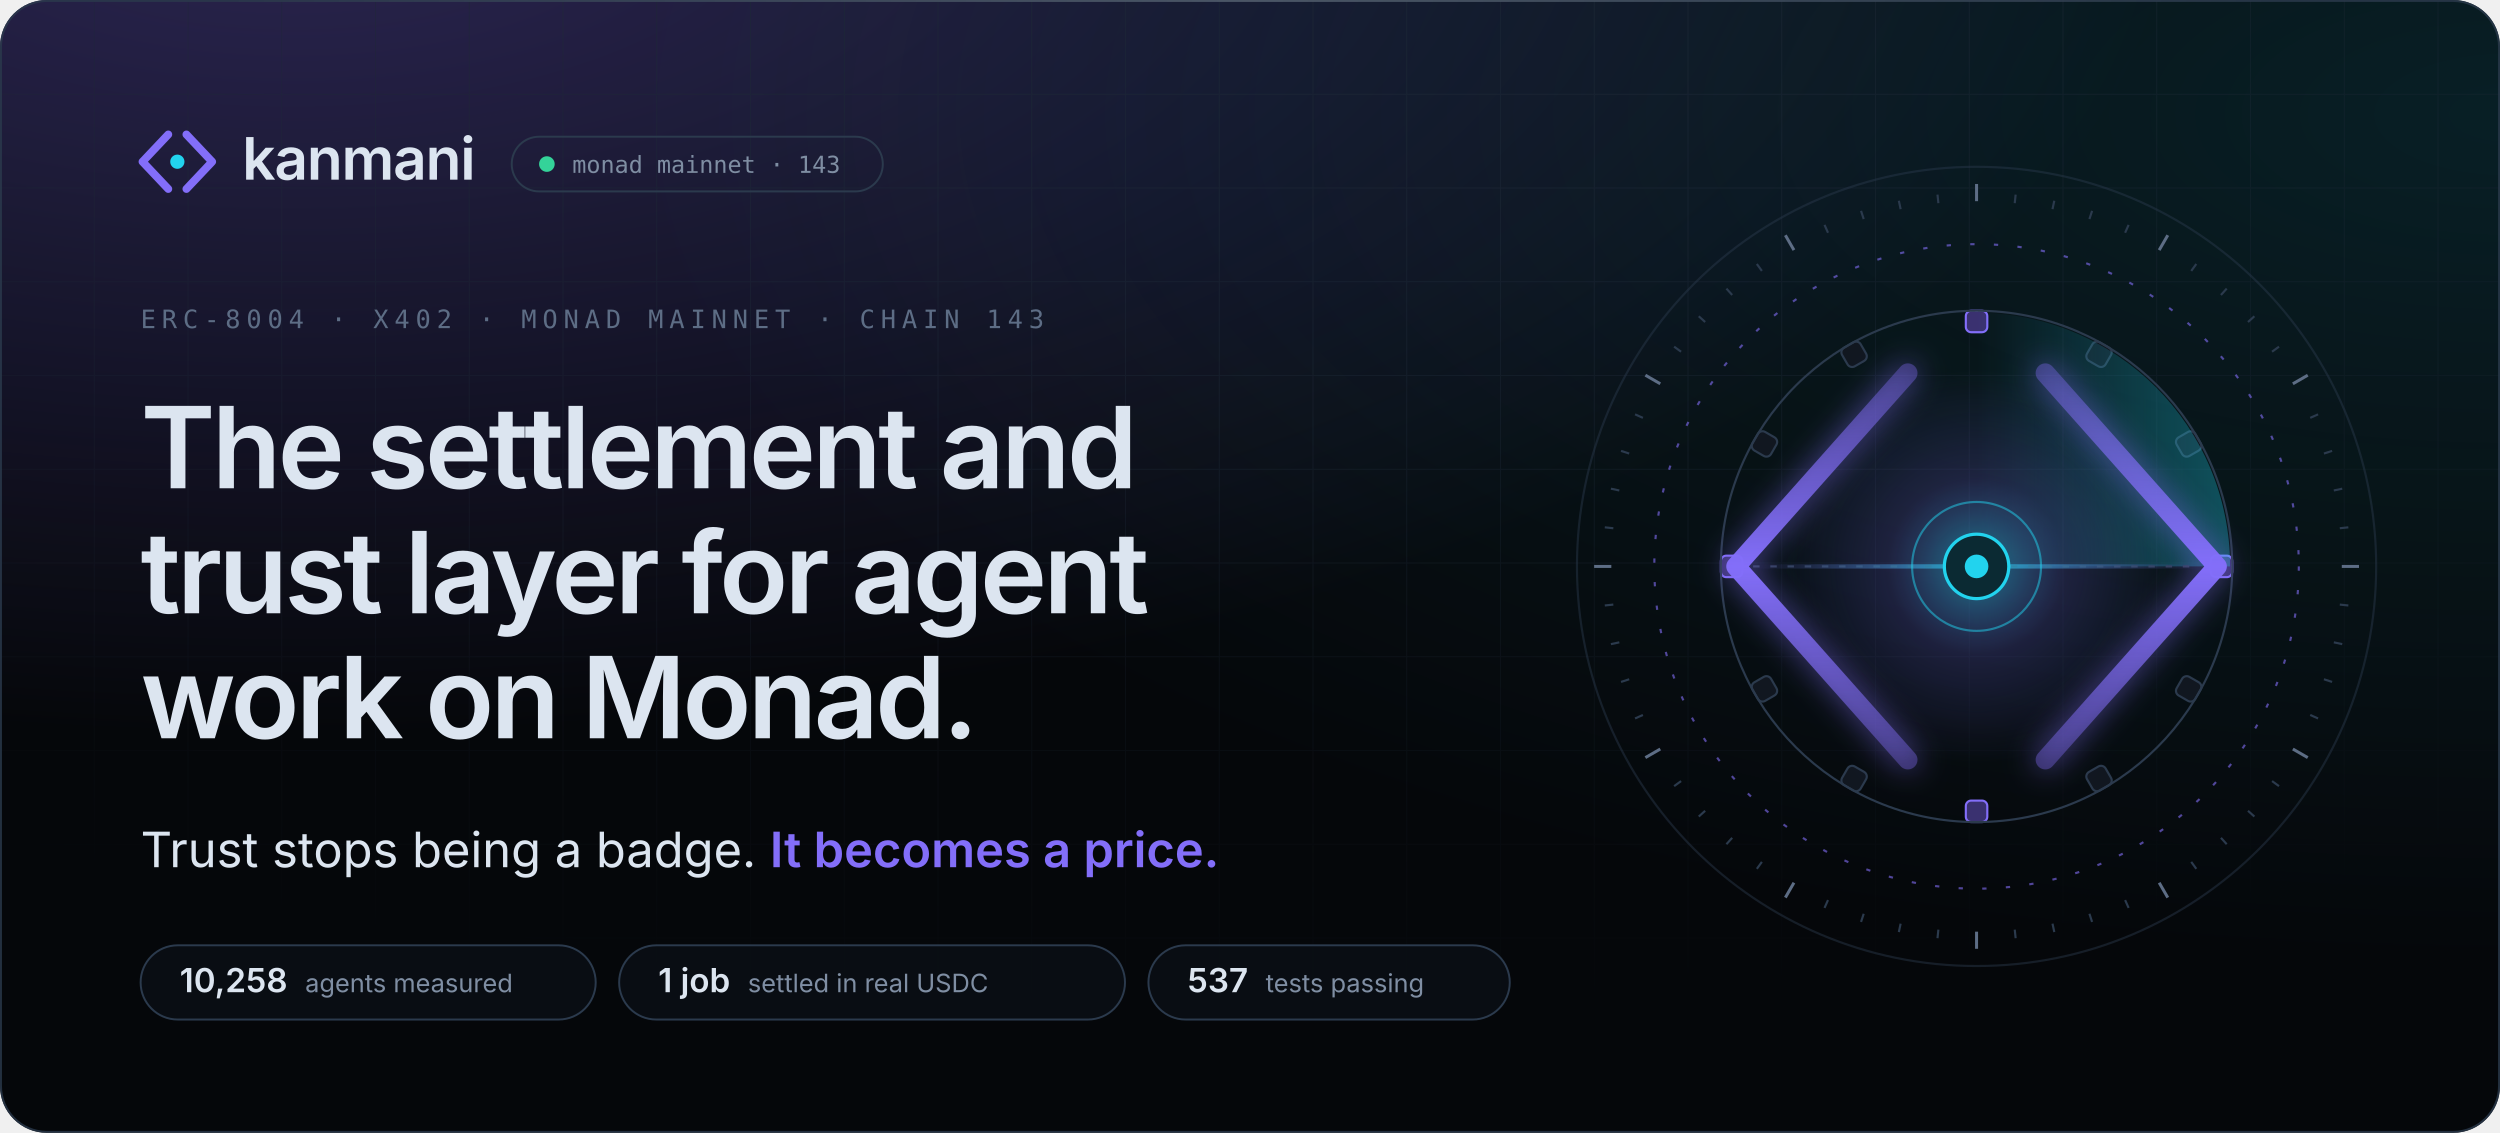
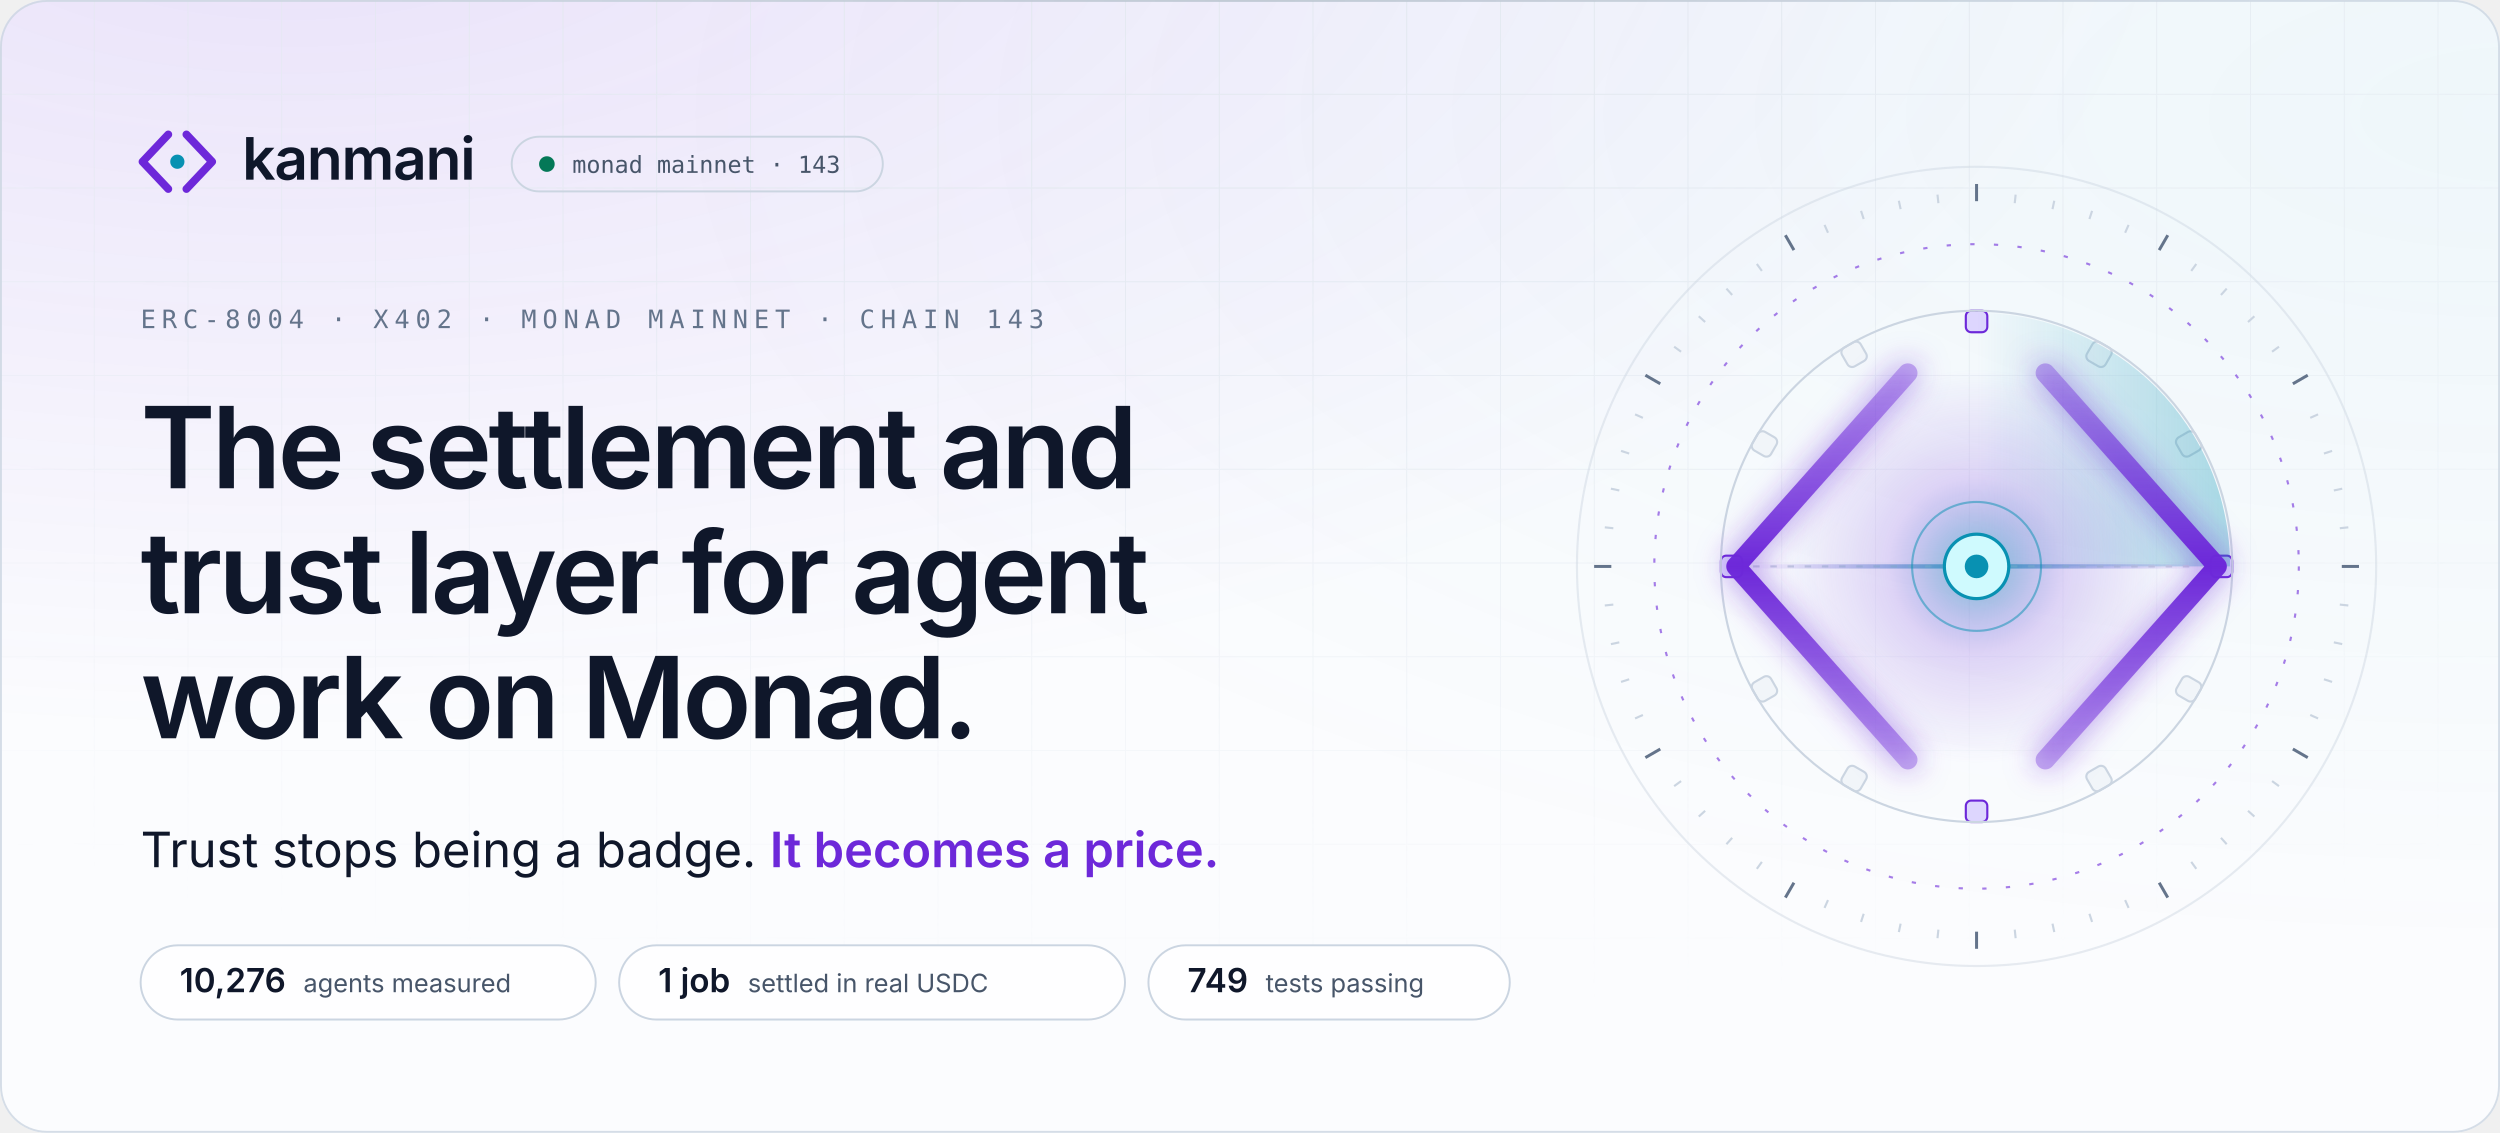
<svg xmlns="http://www.w3.org/2000/svg" width="1280" height="580" viewBox="0 0 1280 580" role="img" aria-label="Kanmani: the settlement and trust layer for agent work on Monad. Trust stops being a badge. It becomes a price.">
  <style>
.sans{font-family:'Space Grotesk','Inter',-apple-system,BlinkMacSystemFont,'Segoe UI',Helvetica,Arial,sans-serif}
.body{font-family:'Inter',-apple-system,BlinkMacSystemFont,'Segoe UI',Helvetica,Arial,sans-serif}
.mono{font-family:'JetBrains Mono',ui-monospace,SFMono-Regular,Menlo,Consolas,monospace}
.in{animation:in .9s cubic-bezier(.16,1,.3,1) backwards;animation-delay:var(--d,0s)}
@keyframes in{from{opacity:0;transform:translateY(10px)}}
@keyframes spin{to{transform:rotate(360deg)}}

.mk path,.mk circle{transform-box:fill-box;transform-origin:center}
.mk-l{animation:mkl 1s cubic-bezier(.16,1,.3,1) .15s backwards}
.mk-r{animation:mkr 1s cubic-bezier(.16,1,.3,1) .15s backwards}
.mk-n{animation:mkn .8s cubic-bezier(.34,1.56,.64,1) .7s backwards}
@keyframes mkl{from{opacity:0;transform:translateX(-6px)}}
@keyframes mkr{from{opacity:0;transform:translateX(6px)}}
@keyframes mkn{from{transform:scale(0)}}

.ap *{transform-box:view-box;transform-origin:200px 200px}
.ap .tk,.ap .bk{transform-origin:0 0}
- .rg{fill:none;stroke:#2b3a4d;stroke-width:1}
- .rg-d{stroke:#836ef9;stroke-dasharray:2 9;opacity:.6}
- .tk{stroke:#2b3a4d;stroke-width:1}.tk-m{stroke:#5d6d85;stroke-width:1.4}
+ .rg{fill:none;stroke:#cbd5e1;stroke-width:1}
+ .rg-d{stroke:#6d28d9;stroke-dasharray:2 9;opacity:.6}
+ .tk{stroke:#cbd5e1;stroke-width:1}.tk-m{stroke:#64748b;stroke-width:1.4}
.sp-slow{animation:spin 90s linear infinite}
.sp-rev{animation:spin 60s linear infinite reverse}
.sp-orbit{animation:spin 48s linear infinite}
- .bk{fill:#111720;stroke:#2b3a4d;animation:bt 4s cubic-bezier(.65,0,.35,1) infinite}
- .bk-l{fill:#3a3170;stroke:#836ef9}
+ .bk{fill:#f1f5f9;stroke:#cbd5e1;animation:bt 4s cubic-bezier(.65,0,.35,1) infinite}
+ .bk-l{fill:#ddd6fe;stroke:#6d28d9}
@keyframes bt{0%,70%,100%{opacity:.55}80%{opacity:1}}
.sw{animation:spin 8s linear infinite}
- .wr{stroke:#2b3a4d;stroke-dasharray:3 5}
+ .wr{stroke:#cbd5e1;stroke-dasharray:3 5}
.bm{transform-origin:96px 200px;animation:bm 8s cubic-bezier(.65,0,.35,1) 2s infinite}
@keyframes bm{0%,8%{transform:scaleX(0);opacity:0}30%{transform:scaleX(.5);opacity:1}62%{transform:scaleX(1);opacity:1}80%,100%{transform:scaleX(1);opacity:0}}
.rl{fill:none;stroke-width:9;stroke-linecap:round;stroke-linejoin:round;stroke-dasharray:260}
.rl-l{animation:dr 1.6s cubic-bezier(.16,1,.3,1) .3s backwards,cl 8s cubic-bezier(.65,0,.35,1) 2s infinite}
.rl-r{animation:dr 1.6s cubic-bezier(.16,1,.3,1) .3s backwards,cr 8s cubic-bezier(.65,0,.35,1) 2s infinite}
@keyframes dr{from{stroke-dashoffset:260}}
@keyframes cl{0%,25%,60%,100%{transform:none}38%,46%{transform:translateX(10px)}}
@keyframes cr{0%,25%,60%,100%{transform:none}38%,46%{transform:translateX(-10px)}}
- .pk{fill:#dce5f0;opacity:0}
+ .pk{fill:#0f172a;opacity:0}
.pk-in{animation:pi 8s cubic-bezier(.65,0,.35,1) 2s infinite}
- .pk-out{fill:#22d3ee;animation:po 8s cubic-bezier(.65,0,.35,1) 2s infinite}
+ .pk-out{fill:#0891b2;animation:po 8s cubic-bezier(.65,0,.35,1) 2s infinite}
@keyframes pi{0%{transform:translateX(0);opacity:0}6%{opacity:1}34%{transform:translateX(96px);opacity:1}38%,100%{transform:translateX(96px);opacity:0}}
@keyframes po{0%,48%{transform:translateX(0) scale(.4);opacity:0}52%{transform:translateX(6px);opacity:1}78%{transform:translateX(96px);opacity:1}84%,100%{transform:translateX(96px);opacity:0}}
.gl{animation:gl 8s cubic-bezier(.65,0,.35,1) 2s infinite}
@keyframes gl{0%,30%,70%,100%{opacity:.65;transform:scale(1)}42%{opacity:1;transform:scale(1.08)}}
- .nd{fill:#0b2a33;stroke:#22d3ee;stroke-width:1.5;animation:nl 1s cubic-bezier(.34,1.56,.64,1) 1.1s backwards,nb 8s cubic-bezier(.65,0,.35,1) 2s infinite}
+ .nd{fill:#cffafe;stroke:#0891b2;stroke-width:1.5;animation:nl 1s cubic-bezier(.34,1.56,.64,1) 1.1s backwards,nb 8s cubic-bezier(.65,0,.35,1) 2s infinite}
.cr{animation:nl 1s cubic-bezier(.34,1.56,.64,1) 1.2s backwards}
@keyframes nl{from{transform:scale(0)}}
@keyframes nb{0%,34%,56%,100%{transform:scale(1)}40%{transform:scale(1.18)}}
- .pl{fill:none;stroke:#22d3ee;stroke-width:1.2;opacity:0;animation:pu 8s cubic-bezier(.25,1,.5,1) infinite}
+ .pl{fill:none;stroke:#0891b2;stroke-width:1.2;opacity:0;animation:pu 8s cubic-bezier(.25,1,.5,1) infinite}
@keyframes pu{0%,38%{transform:scale(.7);opacity:0}40%{opacity:.85}66%,100%{transform:scale(4.4);opacity:0}}

.live{animation:lv 2.4s cubic-bezier(.65,0,.35,1) infinite}
@keyframes lv{0%,100%{opacity:1}50%{opacity:.35}}

@media (prefers-reduced-motion:reduce){
  *{animation:none!important}
  .rm-hide{opacity:0!important}
}
</style>
  <defs>
    <radialGradient id="g0" cx="0.12" cy="-0.1" r=".75">
-       <stop offset="0" stop-color="#836ef9" stop-opacity="0.3" />
-       <stop offset="1" stop-color="#836ef9" stop-opacity="0" />
+       <stop offset="0" stop-color="#6d28d9" stop-opacity="0.123" />
+       <stop offset="1" stop-color="#6d28d9" stop-opacity="0" />
    </radialGradient>
    <radialGradient id="g1" cx="1.0" cy="0.1" r=".75">
-       <stop offset="0" stop-color="#22d3ee" stop-opacity="0.12" />
-       <stop offset="1" stop-color="#22d3ee" stop-opacity="0" />
+       <stop offset="0" stop-color="#0891b2" stop-opacity="0.049" />
+       <stop offset="1" stop-color="#0891b2" stop-opacity="0" />
    </radialGradient>
    <pattern id="grid" width="48" height="48" patternUnits="userSpaceOnUse">
-       <path d="M48 0H0V48" fill="none" stroke="#1d2836" stroke-width="1" />
+       <path d="M48 0H0V48" fill="none" stroke="#e2e8f0" stroke-width="1" />
    </pattern>
    <radialGradient id="gridmask-g" cx=".5" cy="0" r=".9">
-       <stop offset=".2" stop-color="#fff" stop-opacity=".55" />
+       <stop offset=".2" stop-color="#fff" stop-opacity="0.88" />
      <stop offset="1" stop-color="#fff" stop-opacity="0" />
    </radialGradient>
    <mask id="gridmask">
      <rect width="1280" height="580" fill="url(#gridmask-g)" />
    </mask>
    <linearGradient id="edge" x1="0" x2="1">
-       <stop offset="0" stop-color="#fff" stop-opacity="0" />
-       <stop offset=".5" stop-color="#fff" stop-opacity=".16" />
-       <stop offset="1" stop-color="#fff" stop-opacity="0" />
+       <stop offset="0" stop-color="#0f172a" stop-opacity="0" />
+       <stop offset=".5" stop-color="#0f172a" stop-opacity="0.08" />
+       <stop offset="1" stop-color="#0f172a" stop-opacity="0" />
    </linearGradient>
    <clipPath id="frame">
      <rect width="1280" height="580" rx="24" />
    </clipPath>
  </defs>
-   <rect width="1280" height="580" rx="24" fill="#05070a" />
+   <rect width="1280" height="580" rx="24" fill="#fbfcfe" />
  <g clip-path="url(#frame)">
    <rect width="1280" height="580" rx="24" fill="url(#g0)" />
    <rect width="1280" height="580" rx="24" fill="url(#g1)" />
    <rect width="1280" height="580" fill="url(#grid)" mask="url(#gridmask)" />
  </g>
-   <rect x=".5" y=".5" width="1279" height="579" rx="23.5" fill="none" stroke="#2b3a4d" stroke-opacity=".8" />
+   <rect x=".5" y=".5" width="1279" height="579" rx="23.5" fill="none" stroke="#cbd5e1" stroke-opacity=".8" />
  <rect x="120" y="0" width="1040" height="1" fill="url(#edge)" />
  <g class="in">
    <g transform="translate(66 58) scale(1.55)" class="mk">
-       <path class="mk-l" d="M13 7L4.5 16L13 25" fill="none" stroke="#836ef9" stroke-width="2.6" stroke-linecap="round" stroke-linejoin="round" />
-       <path class="mk-r" d="M19 7L27.5 16L19 25" fill="none" stroke="#836ef9" stroke-width="2.6" stroke-linecap="round" stroke-linejoin="round" />
-       <circle class="mk-n" cx="16" cy="16" r="2.35" fill="#22d3ee" />
-     </g>
-     <text x="124" y="92" class="sans" font-size="30" font-weight="600" letter-spacing="-.6" fill="#dce5f0">kanmani</text>
-     <rect x="262" y="70" width="190" height="28" rx="14" fill="none" stroke="#2b3a4d" />
-     <circle cx="280" cy="84" r="4" fill="#34d399" class="live" />
-     <text x="293" y="88.5" class="mono" font-size="12" fill="#7f8ea3">monad mainnet · 143</text>
-   </g>
-   <text x="72" y="168" class="mono in" style="--d:.15s" font-size="13" letter-spacing="3" fill="#5d6d85">ERC-8004 · X402 · MONAD MAINNET · CHAIN 143</text>
-   <text x="72" y="250" class="sans in" style="--d:0.25s" font-size="58" font-weight="600" letter-spacing="-1.8" fill="#dce5f0">The settlement and</text>
-   <text x="72" y="314" class="sans in" style="--d:0.35s" font-size="58" font-weight="600" letter-spacing="-1.8" fill="#dce5f0">trust layer for agent</text>
-   <text x="72" y="378" class="sans in" style="--d:0.45s" font-size="58" font-weight="600" letter-spacing="-1.8" fill="#dce5f0">work on Monad.</text>
+       <path class="mk-l" d="M13 7L4.5 16L13 25" fill="none" stroke="#6d28d9" stroke-width="2.6" stroke-linecap="round" stroke-linejoin="round" />
+       <path class="mk-r" d="M19 7L27.5 16L19 25" fill="none" stroke="#6d28d9" stroke-width="2.6" stroke-linecap="round" stroke-linejoin="round" />
+       <circle class="mk-n" cx="16" cy="16" r="2.35" fill="#0891b2" />
+     </g>
+     <text x="124" y="92" class="sans" font-size="30" font-weight="600" letter-spacing="-.6" fill="#0f172a">kanmani</text>
+     <rect x="262" y="70" width="190" height="28" rx="14" fill="none" stroke="#cbd5e1" />
+     <circle cx="280" cy="84" r="4" fill="#047857" class="live" />
+     <text x="293" y="88.5" class="mono" font-size="12" fill="#475569">monad mainnet · 143</text>
+   </g>
+   <text x="72" y="168" class="mono in" style="--d:.15s" font-size="13" letter-spacing="3" fill="#64748b">ERC-8004 · X402 · MONAD MAINNET · CHAIN 143</text>
+   <text x="72" y="250" class="sans in" style="--d:0.25s" font-size="58" font-weight="600" letter-spacing="-1.8" fill="#0f172a">The settlement and</text>
+   <text x="72" y="314" class="sans in" style="--d:0.35s" font-size="58" font-weight="600" letter-spacing="-1.8" fill="#0f172a">trust layer for agent</text>
+   <text x="72" y="378" class="sans in" style="--d:0.45s" font-size="58" font-weight="600" letter-spacing="-1.8" fill="#0f172a">work on Monad.</text>
  <defs>
    <linearGradient id="shimmer" x1="0" x2="1" gradientUnits="objectBoundingBox">
-       <stop offset="0" stop-color="#836ef9" />
-       <stop offset=".42" stop-color="#836ef9" />
-       <stop offset=".5" stop-color="#22d3ee" />
-       <stop offset=".58" stop-color="#836ef9" />
-       <stop offset="1" stop-color="#836ef9" />
+       <stop offset="0" stop-color="#6d28d9" />
+       <stop offset=".42" stop-color="#6d28d9" />
+       <stop offset=".5" stop-color="#0891b2" />
+       <stop offset=".58" stop-color="#6d28d9" />
+       <stop offset="1" stop-color="#6d28d9" />
      <animateTransform attributeName="gradientTransform" type="translate" values="-1 0;1 0;1 0" keyTimes="0;.55;1" dur="5.5s" begin="1.4s" repeatCount="indefinite" />
    </linearGradient>
  </defs>
-   <text x="72" y="444" class="body in" style="--d:.6s" font-size="25" fill="#dce5f0">Trust stops being a badge. <tspan fill="url(#shimmer)" font-weight="600">It becomes a price.</tspan>
+   <text x="72" y="444" class="body in" style="--d:.6s" font-size="25" fill="#0f172a">Trust stops being a badge. <tspan fill="url(#shimmer)" font-weight="600">It becomes a price.</tspan>
  </text>
  <g class="in" style="--d:1.05s">
-     <rect x="72" y="484" width="233" height="38" rx="19" fill="#0b0f16" fill-opacity=".8" stroke="#2b3a4d" />
-     <text x="92" y="508" class="sans" font-size="17" font-weight="600" fill="#dce5f0">10,258<tspan dx="9" class="body" font-size="13" font-weight="400" fill="#7f8ea3">agents measured</tspan>
+     <rect x="72" y="484" width="233" height="38" rx="19" fill="#ffffff" fill-opacity=".8" stroke="#cbd5e1" />
+     <text x="92" y="508" class="sans" font-size="17" font-weight="600" fill="#0f172a">10,276<tspan dx="9" class="body" font-size="13" font-weight="400" fill="#475569">agents measured</tspan>
    </text>
  </g>
  <g class="in" style="--d:1.13s">
-     <rect x="317.0" y="484" width="259" height="38" rx="19" fill="#0b0f16" fill-opacity=".8" stroke="#2b3a4d" />
-     <text x="337.0" y="508" class="sans" font-size="17" font-weight="600" fill="#dce5f0">1 job<tspan dx="9" class="body" font-size="13" font-weight="400" fill="#7f8ea3">settled in real USDC</tspan>
+     <rect x="317.0" y="484" width="259" height="38" rx="19" fill="#ffffff" fill-opacity=".8" stroke="#cbd5e1" />
+     <text x="337.0" y="508" class="sans" font-size="17" font-weight="600" fill="#0f172a">1 job<tspan dx="9" class="body" font-size="13" font-weight="400" fill="#475569">settled in real USDC</tspan>
    </text>
  </g>
  <g class="in" style="--d:1.21s">
-     <rect x="588.0" y="484" width="185" height="38" rx="19" fill="#0b0f16" fill-opacity=".8" stroke="#2b3a4d" />
-     <text x="608.0" y="508" class="sans" font-size="17" font-weight="600" fill="#dce5f0">537<tspan dx="9" class="body" font-size="13" font-weight="400" fill="#7f8ea3">tests passing</tspan>
+     <rect x="588.0" y="484" width="185" height="38" rx="19" fill="#ffffff" fill-opacity=".8" stroke="#cbd5e1" />
+     <text x="608.0" y="508" class="sans" font-size="17" font-weight="600" fill="#0f172a">749<tspan dx="9" class="body" font-size="13" font-weight="400" fill="#475569">tests passing</tspan>
    </text>
  </g>
  <svg x="792" y="70" width="440" height="440" viewBox="0 0 400 400" overflow="visible" class="ap">
    <defs>
      <radialGradient id="ap-core">
-         <stop offset="0" stop-color="#22d3ee" stop-opacity=".55" />
-         <stop offset=".45" stop-color="#836ef9" stop-opacity=".18" />
-         <stop offset="1" stop-color="#836ef9" stop-opacity="0" />
+         <stop offset="0" stop-color="#0891b2" stop-opacity=".55" />
+         <stop offset=".45" stop-color="#6d28d9" stop-opacity=".18" />
+         <stop offset="1" stop-color="#6d28d9" stop-opacity="0" />
      </radialGradient>
      <linearGradient id="ap-rail" x1="0" y1="0" x2="0" y2="1">
-         <stop offset="0" stop-color="#836ef9" stop-opacity=".35" />
-         <stop offset=".5" stop-color="#836ef9" />
-         <stop offset="1" stop-color="#836ef9" stop-opacity=".35" />
+         <stop offset="0" stop-color="#6d28d9" stop-opacity=".35" />
+         <stop offset=".5" stop-color="#6d28d9" />
+         <stop offset="1" stop-color="#6d28d9" stop-opacity=".35" />
      </linearGradient>
      <linearGradient id="ap-sweep" x1="0" y1="0" x2="1" y2="0">
-         <stop offset="0" stop-color="#22d3ee" stop-opacity="0" />
-         <stop offset="1" stop-color="#22d3ee" stop-opacity=".32" />
+         <stop offset="0" stop-color="#0891b2" stop-opacity="0" />
+         <stop offset="1" stop-color="#0891b2" stop-opacity=".32" />
      </linearGradient>
      <linearGradient id="ap-beam" x1="0" x2="1">
-         <stop offset="0" stop-color="#836ef9" stop-opacity="0" />
-         <stop offset=".5" stop-color="#22d3ee" stop-opacity=".7" />
-         <stop offset="1" stop-color="#836ef9" stop-opacity="0" />
+         <stop offset="0" stop-color="#6d28d9" stop-opacity="0" />
+         <stop offset=".5" stop-color="#0891b2" stop-opacity=".7" />
+         <stop offset="1" stop-color="#6d28d9" stop-opacity="0" />
      </linearGradient>
      <filter id="ap-glow" x="-50%" y="-50%" width="200%" height="200%">
        <feGaussianBlur stdDeviation="7" />
      </filter>
    </defs>
    <circle cx="200" cy="200" r="186" class="rg" opacity=".45" />
    <g class="sp sp-slow">
      <line x1="200" y1="22" x2="200" y2="30" class="tk tk-m" transform="rotate(0 200 200)" />
      <line x1="200" y1="26" x2="200" y2="30" class="tk" transform="rotate(6 200 200)" />
      <line x1="200" y1="26" x2="200" y2="30" class="tk" transform="rotate(12 200 200)" />
      <line x1="200" y1="26" x2="200" y2="30" class="tk" transform="rotate(18 200 200)" />
      <line x1="200" y1="26" x2="200" y2="30" class="tk" transform="rotate(24 200 200)" />
      <line x1="200" y1="22" x2="200" y2="30" class="tk tk-m" transform="rotate(30 200 200)" />
      <line x1="200" y1="26" x2="200" y2="30" class="tk" transform="rotate(36 200 200)" />
      <line x1="200" y1="26" x2="200" y2="30" class="tk" transform="rotate(42 200 200)" />
      <line x1="200" y1="26" x2="200" y2="30" class="tk" transform="rotate(48 200 200)" />
      <line x1="200" y1="26" x2="200" y2="30" class="tk" transform="rotate(54 200 200)" />
      <line x1="200" y1="22" x2="200" y2="30" class="tk tk-m" transform="rotate(60 200 200)" />
      <line x1="200" y1="26" x2="200" y2="30" class="tk" transform="rotate(66 200 200)" />
      <line x1="200" y1="26" x2="200" y2="30" class="tk" transform="rotate(72 200 200)" />
      <line x1="200" y1="26" x2="200" y2="30" class="tk" transform="rotate(78 200 200)" />
      <line x1="200" y1="26" x2="200" y2="30" class="tk" transform="rotate(84 200 200)" />
      <line x1="200" y1="22" x2="200" y2="30" class="tk tk-m" transform="rotate(90 200 200)" />
      <line x1="200" y1="26" x2="200" y2="30" class="tk" transform="rotate(96 200 200)" />
      <line x1="200" y1="26" x2="200" y2="30" class="tk" transform="rotate(102 200 200)" />
      <line x1="200" y1="26" x2="200" y2="30" class="tk" transform="rotate(108 200 200)" />
      <line x1="200" y1="26" x2="200" y2="30" class="tk" transform="rotate(114 200 200)" />
      <line x1="200" y1="22" x2="200" y2="30" class="tk tk-m" transform="rotate(120 200 200)" />
      <line x1="200" y1="26" x2="200" y2="30" class="tk" transform="rotate(126 200 200)" />
      <line x1="200" y1="26" x2="200" y2="30" class="tk" transform="rotate(132 200 200)" />
      <line x1="200" y1="26" x2="200" y2="30" class="tk" transform="rotate(138 200 200)" />
      <line x1="200" y1="26" x2="200" y2="30" class="tk" transform="rotate(144 200 200)" />
      <line x1="200" y1="22" x2="200" y2="30" class="tk tk-m" transform="rotate(150 200 200)" />
      <line x1="200" y1="26" x2="200" y2="30" class="tk" transform="rotate(156 200 200)" />
      <line x1="200" y1="26" x2="200" y2="30" class="tk" transform="rotate(162 200 200)" />
      <line x1="200" y1="26" x2="200" y2="30" class="tk" transform="rotate(168 200 200)" />
      <line x1="200" y1="26" x2="200" y2="30" class="tk" transform="rotate(174 200 200)" />
      <line x1="200" y1="22" x2="200" y2="30" class="tk tk-m" transform="rotate(180 200 200)" />
      <line x1="200" y1="26" x2="200" y2="30" class="tk" transform="rotate(186 200 200)" />
      <line x1="200" y1="26" x2="200" y2="30" class="tk" transform="rotate(192 200 200)" />
      <line x1="200" y1="26" x2="200" y2="30" class="tk" transform="rotate(198 200 200)" />
      <line x1="200" y1="26" x2="200" y2="30" class="tk" transform="rotate(204 200 200)" />
      <line x1="200" y1="22" x2="200" y2="30" class="tk tk-m" transform="rotate(210 200 200)" />
      <line x1="200" y1="26" x2="200" y2="30" class="tk" transform="rotate(216 200 200)" />
      <line x1="200" y1="26" x2="200" y2="30" class="tk" transform="rotate(222 200 200)" />
      <line x1="200" y1="26" x2="200" y2="30" class="tk" transform="rotate(228 200 200)" />
      <line x1="200" y1="26" x2="200" y2="30" class="tk" transform="rotate(234 200 200)" />
      <line x1="200" y1="22" x2="200" y2="30" class="tk tk-m" transform="rotate(240 200 200)" />
      <line x1="200" y1="26" x2="200" y2="30" class="tk" transform="rotate(246 200 200)" />
      <line x1="200" y1="26" x2="200" y2="30" class="tk" transform="rotate(252 200 200)" />
      <line x1="200" y1="26" x2="200" y2="30" class="tk" transform="rotate(258 200 200)" />
      <line x1="200" y1="26" x2="200" y2="30" class="tk" transform="rotate(264 200 200)" />
      <line x1="200" y1="22" x2="200" y2="30" class="tk tk-m" transform="rotate(270 200 200)" />
      <line x1="200" y1="26" x2="200" y2="30" class="tk" transform="rotate(276 200 200)" />
      <line x1="200" y1="26" x2="200" y2="30" class="tk" transform="rotate(282 200 200)" />
      <line x1="200" y1="26" x2="200" y2="30" class="tk" transform="rotate(288 200 200)" />
      <line x1="200" y1="26" x2="200" y2="30" class="tk" transform="rotate(294 200 200)" />
      <line x1="200" y1="22" x2="200" y2="30" class="tk tk-m" transform="rotate(300 200 200)" />
      <line x1="200" y1="26" x2="200" y2="30" class="tk" transform="rotate(306 200 200)" />
      <line x1="200" y1="26" x2="200" y2="30" class="tk" transform="rotate(312 200 200)" />
      <line x1="200" y1="26" x2="200" y2="30" class="tk" transform="rotate(318 200 200)" />
      <line x1="200" y1="26" x2="200" y2="30" class="tk" transform="rotate(324 200 200)" />
      <line x1="200" y1="22" x2="200" y2="30" class="tk tk-m" transform="rotate(330 200 200)" />
      <line x1="200" y1="26" x2="200" y2="30" class="tk" transform="rotate(336 200 200)" />
      <line x1="200" y1="26" x2="200" y2="30" class="tk" transform="rotate(342 200 200)" />
      <line x1="200" y1="26" x2="200" y2="30" class="tk" transform="rotate(348 200 200)" />
      <line x1="200" y1="26" x2="200" y2="30" class="tk" transform="rotate(354 200 200)" />
    </g>
    <circle cx="200" cy="200" r="150" class="rg rg-d sp sp-rev" />
    <g class="sp sp-orbit">
      <rect x="195" y="81" width="10" height="10" rx="2.5" class="bk bk-l" transform="rotate(0 200 200)" style="animation-delay:0.000s" />
      <rect x="195" y="81" width="10" height="10" rx="2.5" class="bk" transform="rotate(30 200 200)" style="animation-delay:-0.333s" />
      <rect x="195" y="81" width="10" height="10" rx="2.5" class="bk" transform="rotate(60 200 200)" style="animation-delay:-0.666s" />
      <rect x="195" y="81" width="10" height="10" rx="2.5" class="bk bk-l" transform="rotate(90 200 200)" style="animation-delay:-0.999s" />
      <rect x="195" y="81" width="10" height="10" rx="2.5" class="bk" transform="rotate(120 200 200)" style="animation-delay:-1.332s" />
      <rect x="195" y="81" width="10" height="10" rx="2.5" class="bk" transform="rotate(150 200 200)" style="animation-delay:-1.665s" />
      <rect x="195" y="81" width="10" height="10" rx="2.5" class="bk bk-l" transform="rotate(180 200 200)" style="animation-delay:-1.998s" />
      <rect x="195" y="81" width="10" height="10" rx="2.5" class="bk" transform="rotate(210 200 200)" style="animation-delay:-2.331s" />
      <rect x="195" y="81" width="10" height="10" rx="2.5" class="bk" transform="rotate(240 200 200)" style="animation-delay:-2.664s" />
      <rect x="195" y="81" width="10" height="10" rx="2.5" class="bk bk-l" transform="rotate(270 200 200)" style="animation-delay:-2.997s" />
      <rect x="195" y="81" width="10" height="10" rx="2.5" class="bk" transform="rotate(300 200 200)" style="animation-delay:-3.330s" />
      <rect x="195" y="81" width="10" height="10" rx="2.5" class="bk" transform="rotate(330 200 200)" style="animation-delay:-3.663s" />
    </g>
    <circle cx="200" cy="200" r="119" class="rg" />
    <g class="sw">
      <path d="M200 200 L200 82 A118 118 0 0 1 318 200 Z" fill="url(#ap-sweep)" />
    </g>
    <circle cx="200" cy="200" r="92" fill="url(#ap-core)" class="gl" />
    <line x1="96" y1="200" x2="304" y2="200" class="wr" />
    <rect x="96" y="199" width="208" height="2" fill="url(#ap-beam)" class="bm" />
    <g filter="url(#ap-glow)" opacity=".55">
-       <path d="M168 110 L88 200 L168 290" class="rl" stroke="#836ef9" />
-       <path d="M232 110 L312 200 L232 290" class="rl" stroke="#836ef9" />
+       <path d="M168 110 L88 200 L168 290" class="rl" stroke="#6d28d9" />
+       <path d="M232 110 L312 200 L232 290" class="rl" stroke="#6d28d9" />
    </g>
    <path d="M168 110 L88 200 L168 290" class="rl rl-l" stroke="url(#ap-rail)" />
    <path d="M232 110 L312 200 L232 290" class="rl rl-r" stroke="url(#ap-rail)" />
    <circle cx="104" cy="200" r="5" class="pk pk-in rm-hide" />
    <circle cx="200" cy="200" r="5" class="pk pk-out rm-hide" />
    <circle cx="200" cy="200" r="22" class="pl rm-hide" style="animation-delay:2.00s" />
    <circle cx="200" cy="200" r="22" class="pl rm-hide" style="animation-delay:2.22s" />
    <circle cx="200" cy="200" r="22" class="pl rm-hide" style="animation-delay:2.44s" />
-     <circle cx="200" cy="200" r="30" fill="none" stroke="#22d3ee" stroke-opacity=".5" />
+     <circle cx="200" cy="200" r="30" fill="none" stroke="#0891b2" stroke-opacity=".5" />
    <circle cx="200" cy="200" r="15" class="nd" />
-     <circle cx="200" cy="200" r="5.5" fill="#22d3ee" class="cr" />
+     <circle cx="200" cy="200" r="5.5" fill="#0891b2" class="cr" />
  </svg>
</svg>
